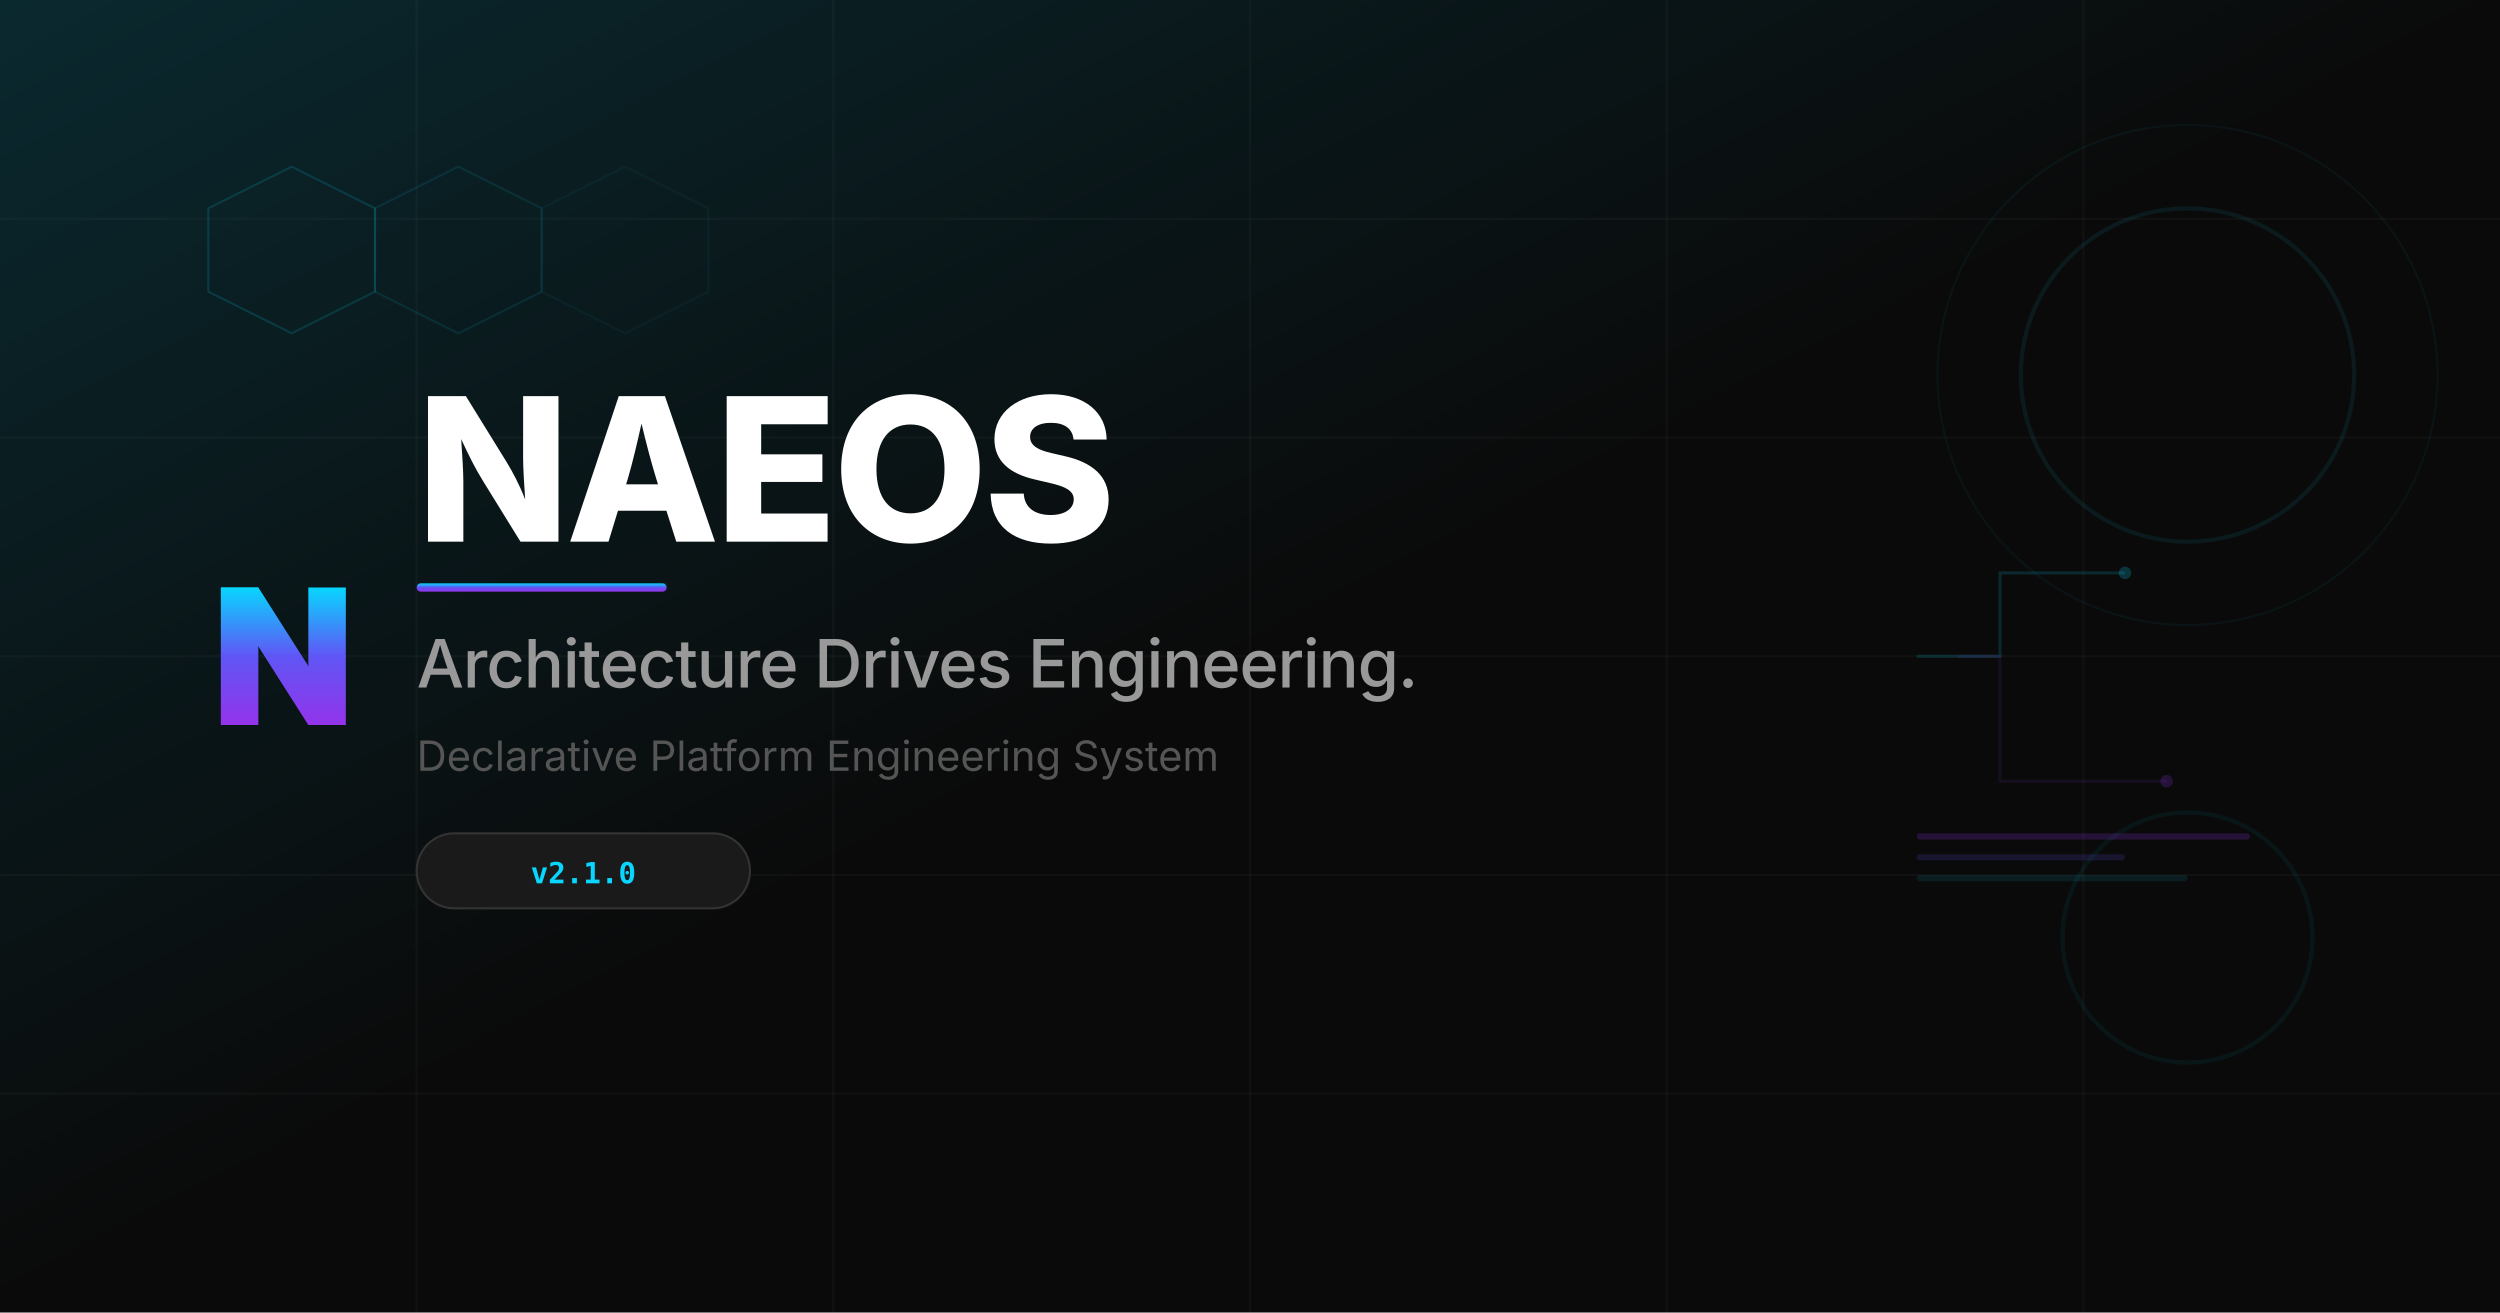
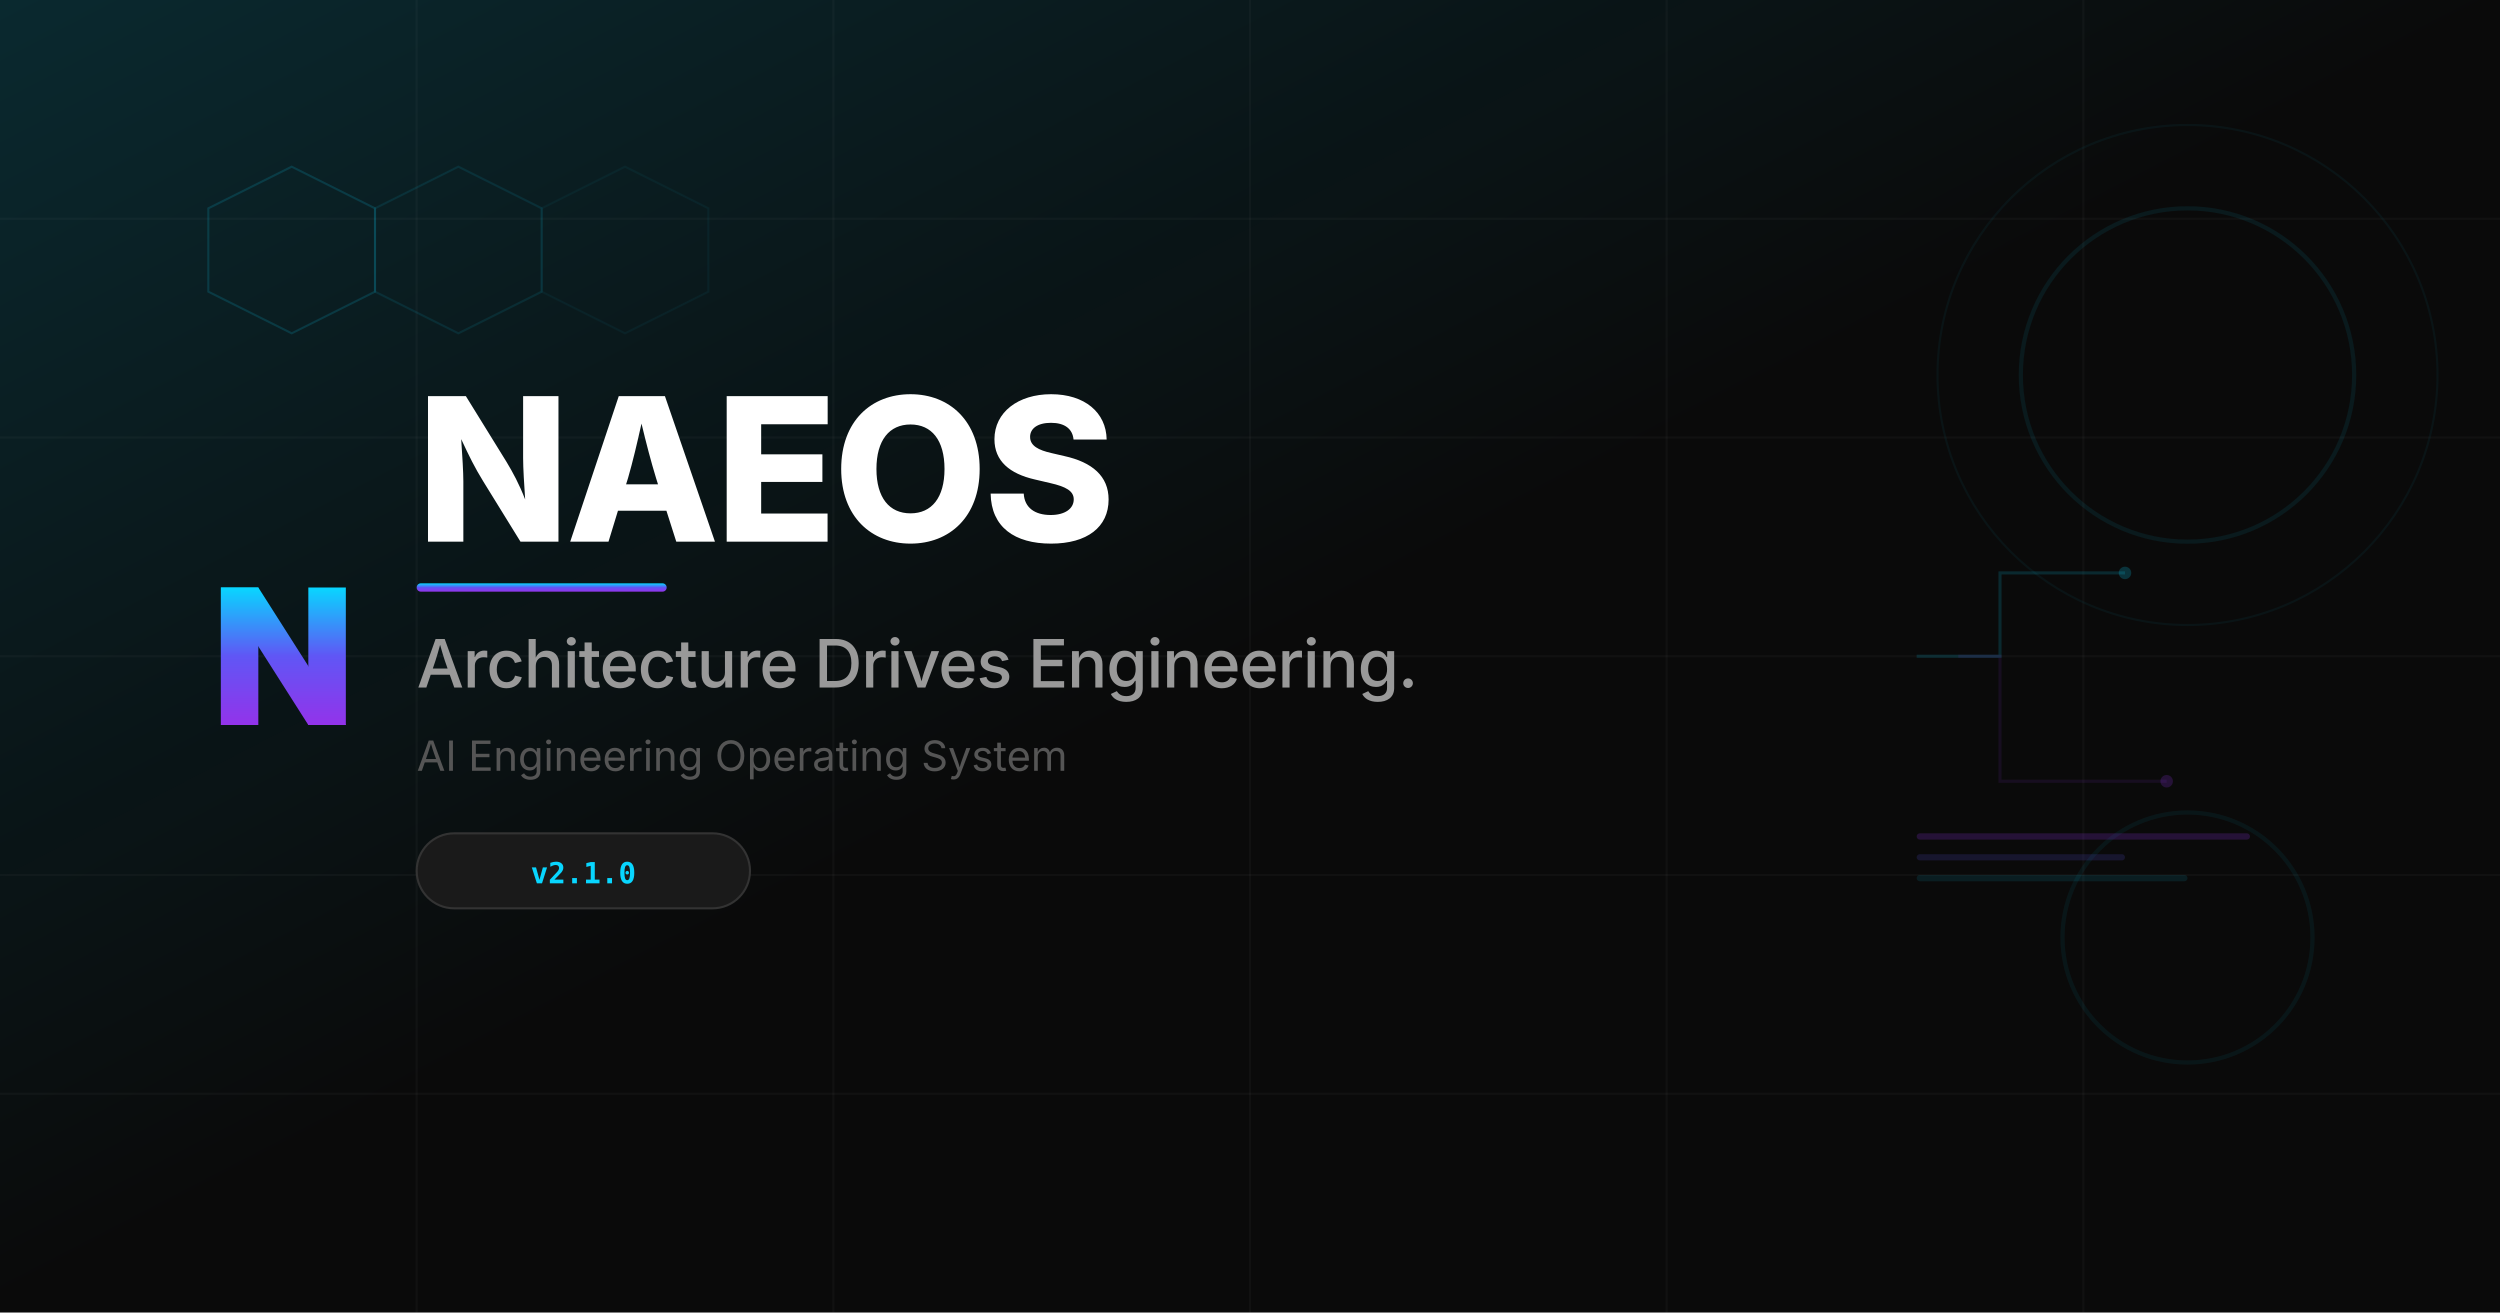
<svg xmlns="http://www.w3.org/2000/svg" width="1200" height="630" viewBox="0 0 1200 630">
  <defs>
    <linearGradient id="glow" x1="0" y1="0" x2="1" y2="1">
      <stop offset="0%" stop-color="#08d6ff" stop-opacity="0.15" />
      <stop offset="50%" stop-color="#08d6ff" stop-opacity="0" />
    </linearGradient>
    <linearGradient id="accent-grad" x1="0.5" y1="0" x2="0.5" y2="1">
      <stop offset="0%" stop-color="#08d6ff" />
      <stop offset="50%" stop-color="#6056f5" />
      <stop offset="100%" stop-color="#9333ea" />
    </linearGradient>
  </defs>
  <rect fill="#0a0a0a" width="1200" height="630" />
  <rect fill="url(#glow)" width="1200" height="630" />
  <g stroke="rgba(255,255,255,0.03)" stroke-width="1" fill="none">
    <line x1="0" y1="105" x2="1200" y2="105" />
    <line x1="0" y1="210" x2="1200" y2="210" />
    <line x1="0" y1="315" x2="1200" y2="315" />
    <line x1="0" y1="420" x2="1200" y2="420" />
    <line x1="0" y1="525" x2="1200" y2="525" />
    <line x1="200" y1="0" x2="200" y2="630" />
    <line x1="400" y1="0" x2="400" y2="630" />
    <line x1="600" y1="0" x2="600" y2="630" />
    <line x1="800" y1="0" x2="800" y2="630" />
    <line x1="1000" y1="0" x2="1000" y2="630" />
  </g>
  <polygon points="100,100 140,80 180,100 180,140 140,160 100,140" fill="none" stroke="#08d6ff" stroke-width="1" opacity="0.15" />
  <polygon points="180,100 220,80 260,100 260,140 220,160 180,140" fill="none" stroke="#08d6ff" stroke-width="1" opacity="0.1" />
  <polygon points="260,100 300,80 340,100 340,140 300,160 260,140" fill="none" stroke="#08d6ff" stroke-width="1" opacity="0.05" />
  <g fill="url(#accent-grad)">
    <polygon points="106,282 124,282 124,348 106,348" />
    <polygon points="148,282 166,282 166,348 148,348" />
    <polygon points="106,282 124,282 166,348 148,348" />
  </g>
  <text x="200" y="260" font-family="Inter, 'SF Pro Display', -apple-system, sans-serif" font-size="96" font-weight="800" fill="#ffffff" letter-spacing="-2">NAEOS</text>
  <rect x="200" y="280" width="120" height="4" rx="2" fill="url(#accent-grad)" />
  <text x="200" y="330" font-family="Inter, 'SF Pro Display', -apple-system, sans-serif" font-size="32" font-weight="500" fill="#999999" letter-spacing="-0.5">Architecture Drives Engineering.</text>
-   <text x="200" y="370" font-family="Inter, sans-serif" font-size="20" fill="#555555">Declarative Platform Engineering System</text>
+   <text x="200" y="370" font-family="Inter, sans-serif" font-size="20" fill="#555555">AI Engineering Operating System</text>
  <rect x="200" y="400" width="160" height="36" rx="18" fill="#1a1a1a" stroke="#333333" stroke-width="1" />
  <text x="280" y="424" font-family="'JetBrains Mono', monospace" font-size="14" font-weight="600" fill="#08d6ff" text-anchor="middle">v2.1.0</text>
  <circle cx="1050" cy="180" r="80" fill="none" stroke="#08d6ff" stroke-width="2" opacity="0.08" />
  <circle cx="1050" cy="180" r="120" fill="none" stroke="#08d6ff" stroke-width="1" opacity="0.05" />
  <circle cx="1050" cy="450" r="60" fill="none" stroke="#08d6ff" stroke-width="2" opacity="0.06" />
  <rect x="920" y="400" width="160" height="3" rx="1.5" fill="#9333ea" opacity="0.2" />
  <rect x="920" y="410" width="100" height="3" rx="1.5" fill="#6056f5" opacity="0.15" />
  <rect x="920" y="420" width="130" height="3" rx="1.5" fill="#08d6ff" opacity="0.1" />
  <path d="M920 315 h40 v-40 h60" fill="none" stroke="#08d6ff" stroke-width="1.5" opacity="0.15" />
  <path d="M940 315 h20 v60 h80" fill="none" stroke="#9333ea" stroke-width="1.5" opacity="0.1" />
  <circle cx="1020" cy="275" r="3" fill="#08d6ff" opacity="0.2" />
  <circle cx="1040" cy="375" r="3" fill="#9333ea" opacity="0.2" />
</svg>
